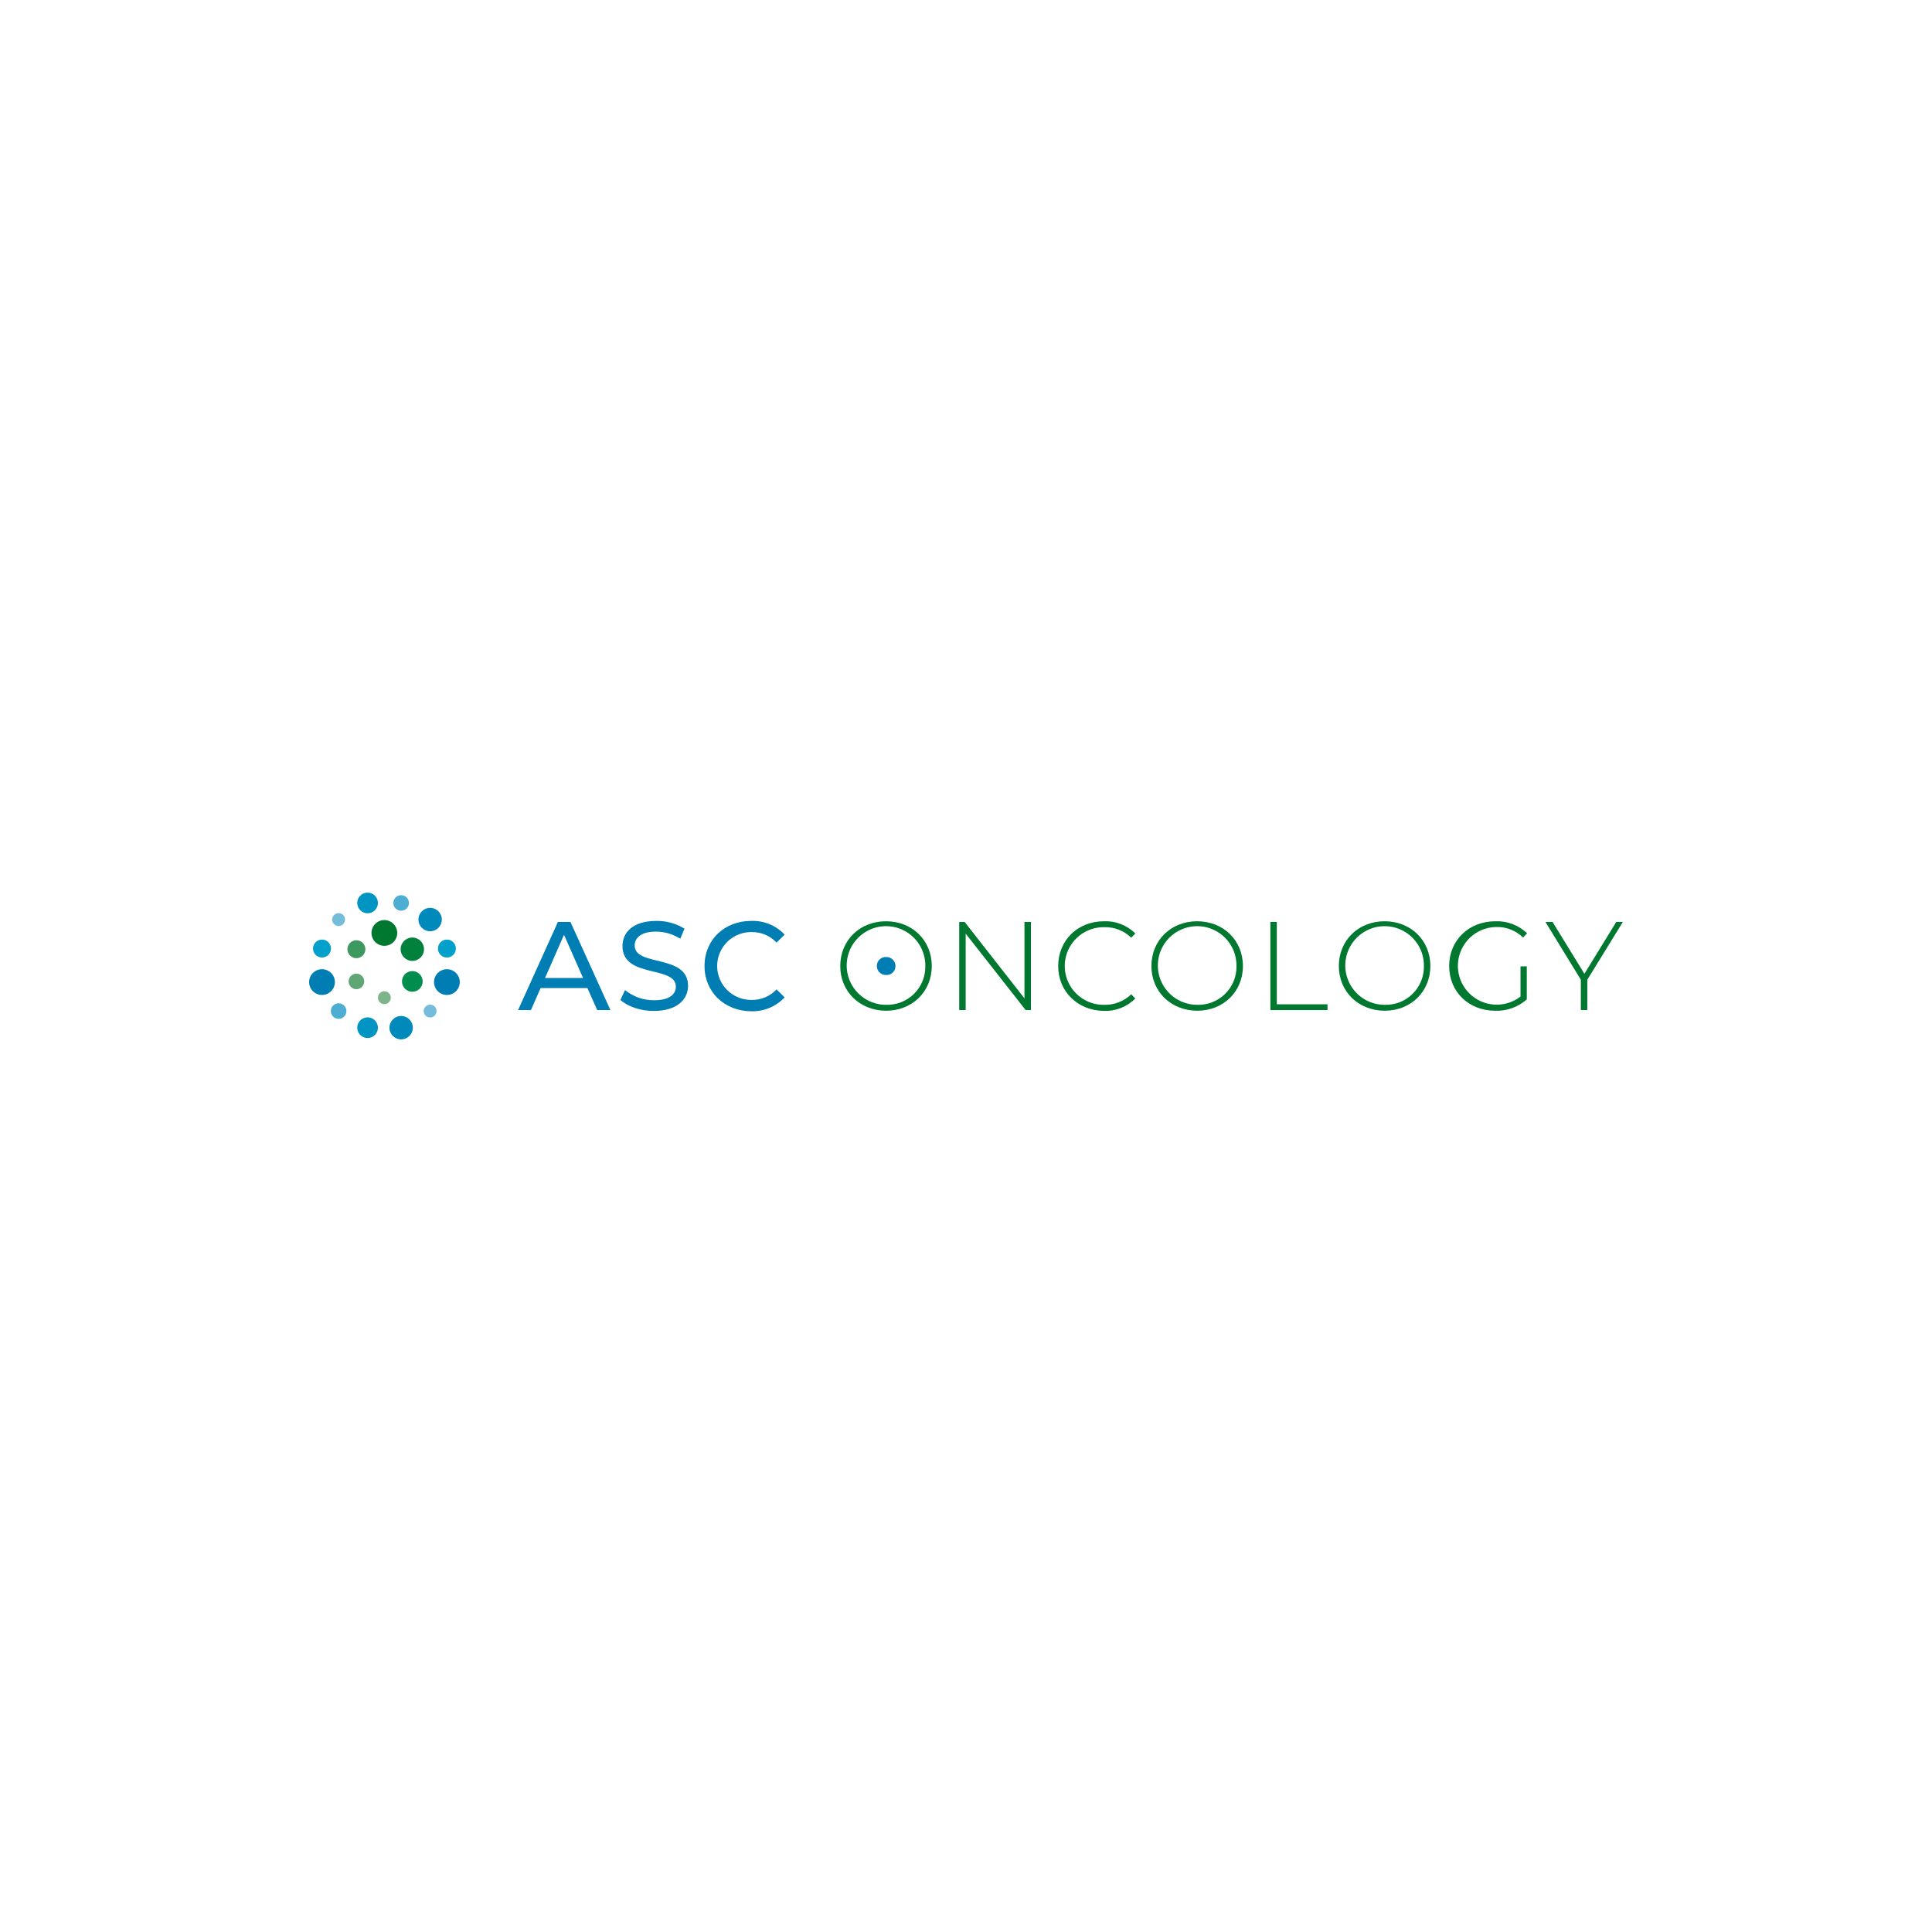
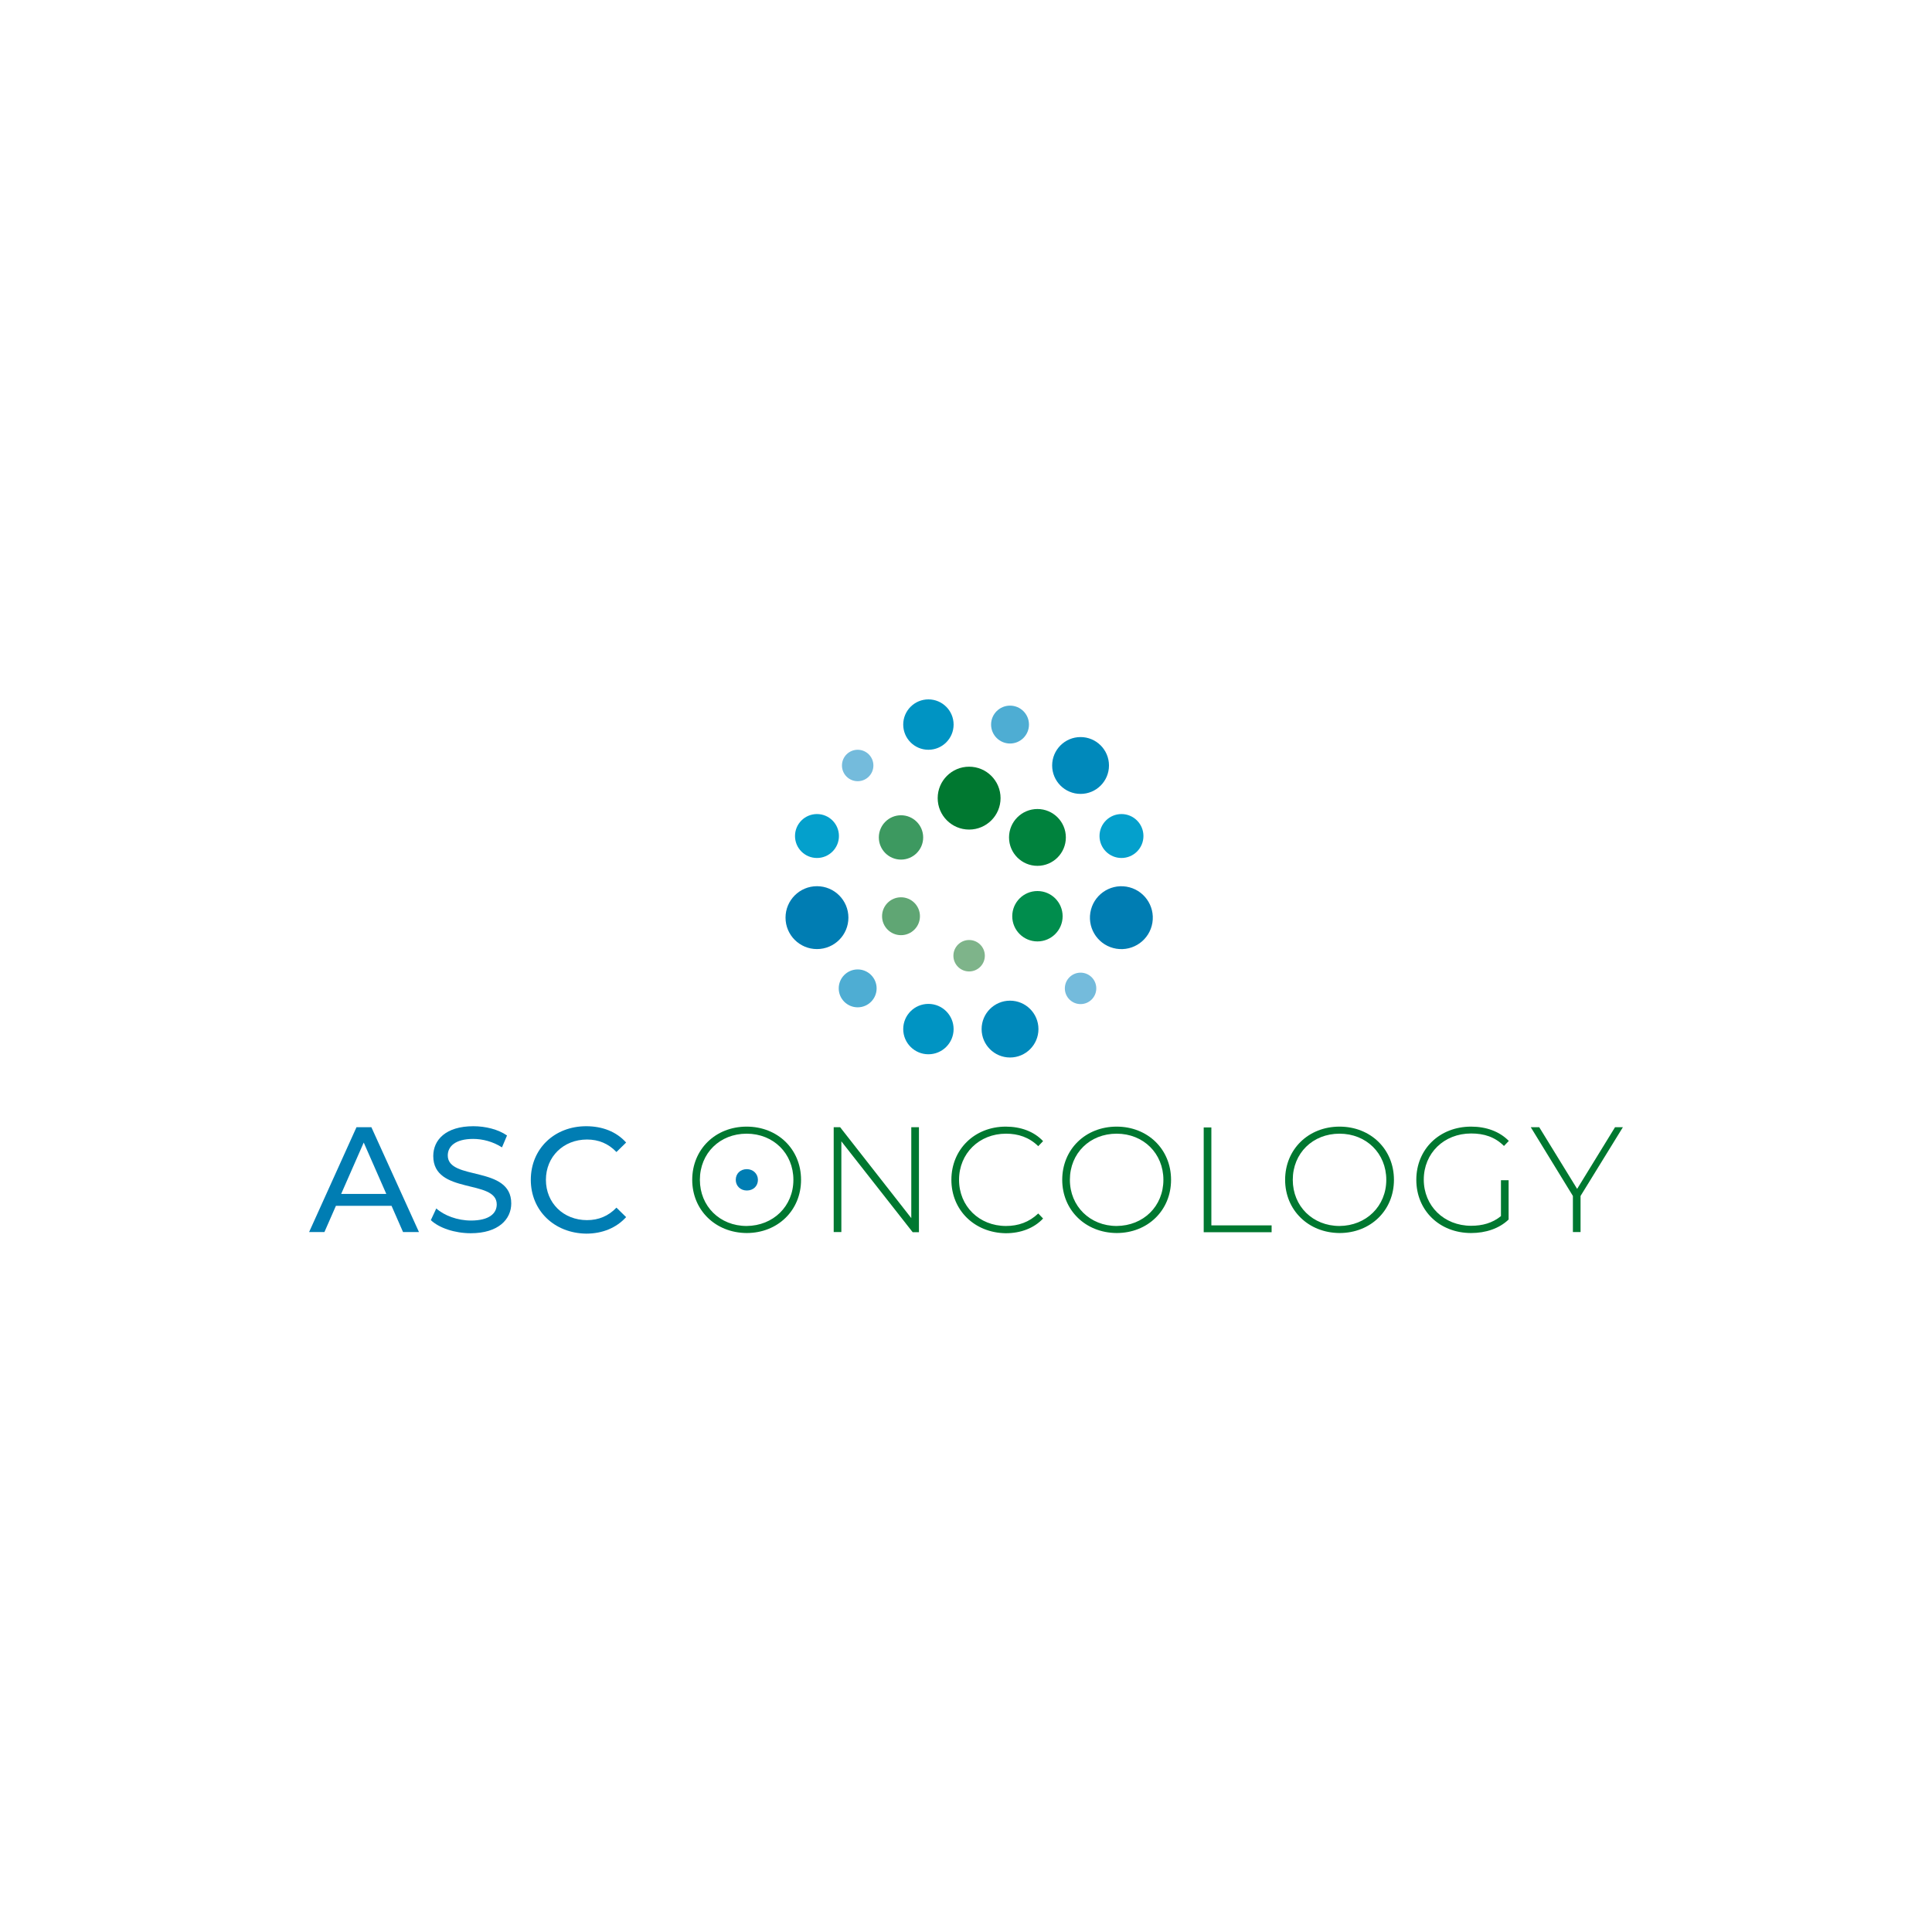
- <svg xmlns="http://www.w3.org/2000/svg" width="500" height="500" viewBox="0 0 500 500">
-   <defs>
-     <clipPath id="clip-ASC_Oncology">
-       <rect width="500" height="500" />
-     </clipPath>
-   </defs>
-   <g id="ASC_Oncology" data-name="ASC Oncology" clip-path="url(#clip-ASC_Oncology)">
-     <g id="ASC_Oncology-2" data-name="ASC_Oncology" transform="translate(14.6 177.908)">
-       <g id="Ebene_1" transform="translate(119.479 60.425)">
-         <g id="Gruppe_3694" data-name="Gruppe 3694">
-           <g id="Gruppe_3690" data-name="Gruppe 3690">
-             <path id="Pfad_7918" data-name="Pfad 7918" d="M206.639,87.505H194.533l-2.5,5.7H188.7L199.007,70.4h3.246L212.6,93.207h-3.421Zm-1.14-2.632-4.912-11.14-4.912,11.184H205.5Z" transform="translate(-188.7 -70.137)" fill="#007db3" />
-             <path id="Pfad_7919" data-name="Pfad 7919" d="M249.1,90.239l1.184-2.544a11.784,11.784,0,0,0,7.544,2.632c3.947,0,5.614-1.535,5.614-3.509,0-5.57-13.816-2.061-13.816-10.526,0-3.509,2.719-6.491,8.728-6.491a13.272,13.272,0,0,1,7.325,2.018l-1.1,2.588a11.771,11.771,0,0,0-6.272-1.842c-3.86,0-5.526,1.623-5.526,3.6,0,5.57,13.816,2.105,13.816,10.439,0,3.465-2.807,6.491-8.816,6.491C254.319,93.133,250.942,91.949,249.1,90.239Z" transform="translate(-222.609 -69.8)" fill="#007db3" />
-             <path id="Pfad_7920" data-name="Pfad 7920" d="M298.7,81.467c0-6.754,5.132-11.667,12.061-11.667a11.275,11.275,0,0,1,8.684,3.553l-2.105,2.061a8.492,8.492,0,0,0-6.4-2.719,8.774,8.774,0,1,0,0,17.544,8.492,8.492,0,0,0,6.4-2.719l2.105,2.061a11.4,11.4,0,0,1-8.684,3.6C303.832,93.133,298.7,88.177,298.7,81.467Z" transform="translate(-250.454 -69.8)" fill="#007db3" />
-             <path id="Pfad_7921" data-name="Pfad 7921" d="M378.8,81.579C378.8,74.956,383.844,70,390.642,70c6.754,0,11.842,4.912,11.842,11.579S397.4,93.158,390.642,93.158C383.844,93.114,378.8,88.2,378.8,81.579Zm22.018,0a10.176,10.176,0,1,0-10.175,10.044A9.858,9.858,0,0,0,400.818,81.579Z" transform="translate(-295.423 -69.912)" fill="#007830" />
-             <path id="Pfad_7922" data-name="Pfad 7922" d="M467.553,70.4V93.207h-1.36L450.667,73.426V93.207H449V70.4h1.4l15.482,19.781V70.4Z" transform="translate(-334.833 -70.137)" fill="#007830" />
-             <path id="Pfad_7923" data-name="Pfad 7923" d="M507.4,81.579C507.4,74.956,512.444,70,519.242,70a10.87,10.87,0,0,1,8.114,3.158l-1.053,1.1a9.581,9.581,0,0,0-7.018-2.719,10.045,10.045,0,1,0,0,20.088A9.761,9.761,0,0,0,526.3,88.9l1.053,1.1a10.9,10.9,0,0,1-8.114,3.2C512.444,93.114,507.4,88.2,507.4,81.579Z" transform="translate(-367.619 -69.912)" fill="#007830" />
-             <path id="Pfad_7924" data-name="Pfad 7924" d="M562.4,81.579C562.4,74.956,567.444,70,574.242,70c6.754,0,11.842,4.912,11.842,11.579S581,93.158,574.242,93.158C567.444,93.114,562.4,88.2,562.4,81.579Zm22.018,0a10.176,10.176,0,1,0-10.175,10.044A9.858,9.858,0,0,0,584.418,81.579Z" transform="translate(-398.496 -69.912)" fill="#007830" />
-             <path id="Pfad_7925" data-name="Pfad 7925" d="M632.6,70.4h1.667V91.716h13.114v1.491H632.6Z" transform="translate(-437.907 -70.137)" fill="#007830" />
-             <path id="Pfad_7926" data-name="Pfad 7926" d="M673,81.579C673,74.956,678.044,70,684.842,70c6.754,0,11.842,4.912,11.842,11.579S691.6,93.158,684.842,93.158C678.044,93.114,673,88.2,673,81.579Zm22.018,0a10.176,10.176,0,1,0-10.175,10.044A9.858,9.858,0,0,0,695.018,81.579Z" transform="translate(-460.588 -69.912)" fill="#007830" />
-             <path id="Pfad_7927" data-name="Pfad 7927" d="M756.609,81.667h1.579v8.553a11.654,11.654,0,0,1-8.158,2.939c-6.886,0-11.93-4.912-11.93-11.579S743.188,70,750.074,70a11.216,11.216,0,0,1,8.2,3.114l-1.053,1.1a9.509,9.509,0,0,0-7.149-2.719,10.049,10.049,0,1,0,6.491,17.982V81.667Z" transform="translate(-497.135 -69.912)" fill="#007830" />
-             <path id="Pfad_7928" data-name="Pfad 7928" d="M805.733,85.356v7.851h-1.667V85.356L794.9,70.4h1.842l8.246,13.421L813.233,70.4h1.711Z" transform="translate(-529.023 -70.137)" fill="#007830" />
-           </g>
-           <g id="Gruppe_3693" data-name="Gruppe 3693" transform="translate(92.851 9.342)">
-             <g id="Gruppe_3692" data-name="Gruppe 3692">
-               <g id="Gruppe_3691" data-name="Gruppe 3691">
-                 <path id="Pfad_7929" data-name="Pfad 7929" d="M400.4,93.425a2.281,2.281,0,0,1,2.412-2.325,2.333,2.333,0,0,1,2.412,2.325,2.281,2.281,0,0,1-2.412,2.325A2.307,2.307,0,0,1,400.4,93.425Z" transform="translate(-400.4 -91.1)" fill="#007db3" />
-               </g>
-             </g>
-           </g>
-         </g>
-       </g>
-       <g id="Ebene_2" transform="translate(65.4 53.1)">
-         <g id="Gruppe_3709" data-name="Gruppe 3709">
-           <g id="Gruppe_3708" data-name="Gruppe 3708">
-             <g id="Gruppe_3698" data-name="Gruppe 3698" transform="translate(9.912 7.105)">
-               <g id="Gruppe_3695" data-name="Gruppe 3695" transform="translate(0 5.219)">
-                 <circle id="Ellipse_721" data-name="Ellipse 721" cx="2.675" cy="2.675" r="2.675" transform="translate(14.123 7.982)" fill="#008d4d" />
-                 <circle id="Ellipse_722" data-name="Ellipse 722" cx="2.325" cy="2.325" r="2.325" fill="#3d9960" />
-               </g>
-               <g id="Gruppe_3696" data-name="Gruppe 3696" transform="translate(6.228)">
-                 <circle id="Ellipse_723" data-name="Ellipse 723" cx="1.667" cy="1.667" r="1.667" transform="translate(1.667 18.421)" fill="#7eb48a" />
-                 <circle id="Ellipse_724" data-name="Ellipse 724" cx="3.333" cy="3.333" r="3.333" fill="#007830" />
-               </g>
-               <g id="Gruppe_3697" data-name="Gruppe 3697" transform="translate(0.307 4.518)">
-                 <circle id="Ellipse_725" data-name="Ellipse 725" cx="2.018" cy="2.018" r="2.018" transform="translate(0 9.342)" fill="#60a674" />
-                 <circle id="Ellipse_726" data-name="Ellipse 726" cx="3.026" cy="3.026" r="3.026" transform="translate(13.465)" fill="#00823d" />
-               </g>
-             </g>
-             <g id="Gruppe_3707" data-name="Gruppe 3707">
-               <g id="Gruppe_3699" data-name="Gruppe 3699" transform="translate(1.009 12.149)">
-                 <circle id="Ellipse_727" data-name="Ellipse 727" cx="3.333" cy="3.333" r="3.333" transform="translate(31.316 7.675)" fill="#007db3" />
-                 <circle id="Ellipse_728" data-name="Ellipse 728" cx="2.325" cy="2.325" r="2.325" fill="#04a0cc" />
-               </g>
-               <g id="Gruppe_3700" data-name="Gruppe 3700" transform="translate(5.965 5.307)">
-                 <circle id="Ellipse_729" data-name="Ellipse 729" cx="1.667" cy="1.667" r="1.667" transform="translate(23.684 23.684)" fill="#74bbdc" />
-                 <circle id="Ellipse_730" data-name="Ellipse 730" cx="1.667" cy="1.667" r="1.667" fill="#74bbdc" />
-               </g>
-               <g id="Gruppe_3701" data-name="Gruppe 3701" transform="translate(12.456)">
-                 <circle id="Ellipse_731" data-name="Ellipse 731" cx="3.026" cy="3.026" r="3.026" transform="translate(8.333 31.93)" fill="#0089bb" />
-                 <circle id="Ellipse_732" data-name="Ellipse 732" cx="2.675" cy="2.675" r="2.675" fill="#0094c3" />
-               </g>
-               <g id="Gruppe_3702" data-name="Gruppe 3702" transform="translate(12.456 0.658)">
-                 <circle id="Ellipse_733" data-name="Ellipse 733" cx="2.675" cy="2.675" r="2.675" transform="translate(0 31.623)" fill="#0094c3" />
-                 <circle id="Ellipse_734" data-name="Ellipse 734" cx="2.018" cy="2.018" r="2.018" transform="translate(9.342)" fill="#4eadd3" />
-               </g>
-               <g id="Gruppe_3703" data-name="Gruppe 3703" transform="translate(5.614 3.947)">
-                 <circle id="Ellipse_735" data-name="Ellipse 735" cx="2.018" cy="2.018" r="2.018" transform="translate(0 24.693)" fill="#4eadd3" />
-                 <circle id="Ellipse_736" data-name="Ellipse 736" cx="3.026" cy="3.026" r="3.026" transform="translate(22.675)" fill="#0089bb" />
-               </g>
-               <g id="Gruppe_3706" data-name="Gruppe 3706" transform="translate(0 12.149)">
-                 <g id="Gruppe_3705" data-name="Gruppe 3705">
-                   <g id="Gruppe_3704" data-name="Gruppe 3704" transform="translate(0 7.675)">
-                     <circle id="Ellipse_737" data-name="Ellipse 737" cx="3.333" cy="3.333" r="3.333" fill="#007db3" />
-                   </g>
-                   <circle id="Ellipse_738" data-name="Ellipse 738" cx="2.325" cy="2.325" r="2.325" transform="translate(33.333)" fill="#04a0cc" />
-                 </g>
-               </g>
-             </g>
-           </g>
-         </g>
-       </g>
-     </g>
-   </g>
+ <svg xmlns="http://www.w3.org/2000/svg" width="500" height="500" viewBox="0 0 500 500" fill="none">
+   <path d="M101.331 312.066H86.937L83.964 318.847H80L92.257 291.726H96.116L108.425 318.847H104.304L101.331 312.066ZM99.975 308.989L94.134 295.69L88.293 308.989H99.975Z" fill="#007DB3" />
+   <path d="M111.502 315.769L112.91 312.744C114.944 314.57 118.386 315.874 121.881 315.874C126.575 315.874 128.556 314.048 128.556 311.701C128.556 305.077 112.128 309.25 112.128 299.184C112.128 295.011 115.361 291.465 122.506 291.465C125.688 291.465 128.974 292.299 131.216 293.864L129.913 296.941C127.566 295.429 124.853 294.751 122.454 294.751C117.865 294.751 115.883 296.68 115.883 299.027C115.883 305.651 132.312 301.531 132.312 311.44C132.312 315.561 128.974 319.159 121.828 319.159C117.708 319.159 113.64 317.803 111.502 315.769Z" fill="#007DB3" />
+   <path d="M137.371 305.338C137.371 297.306 143.473 291.465 151.713 291.465C155.886 291.465 159.537 292.873 162.04 295.689L159.537 298.141C157.45 295.95 154.895 294.907 151.922 294.907C145.82 294.907 141.282 299.34 141.282 305.338C141.282 311.336 145.82 315.769 151.922 315.769C154.895 315.769 157.45 314.726 159.537 312.536L162.04 314.987C159.537 317.751 155.938 319.264 151.713 319.264C143.473 319.159 137.371 313.318 137.371 305.338Z" fill="#007DB3" />
+   <path d="M179.147 305.338C179.147 297.463 185.145 291.569 193.229 291.569C201.261 291.569 207.311 297.411 207.311 305.338C207.311 313.266 201.261 319.107 193.229 319.107C185.145 319.055 179.147 313.162 179.147 305.338ZM205.329 305.338C205.329 298.506 200.166 293.395 193.229 293.395C186.292 293.395 181.129 298.454 181.129 305.338C181.129 312.171 186.292 317.282 193.229 317.282C200.114 317.23 205.329 312.171 205.329 305.338Z" fill="#007830" />
+   <path d="M237.822 291.778V318.899H236.205L217.742 295.377V318.847H215.76V291.726H217.429L235.84 315.248V291.726H237.822V291.778Z" fill="#007830" />
+   <path d="M246.219 305.338C246.219 297.463 252.217 291.569 260.301 291.569C264.16 291.569 267.602 292.821 269.949 295.325L268.698 296.628C266.351 294.334 263.534 293.395 260.353 293.395C253.416 293.395 248.201 298.506 248.201 305.338C248.201 312.171 253.416 317.282 260.353 317.282C263.534 317.282 266.351 316.291 268.698 314.048L269.949 315.352C267.602 317.856 264.16 319.159 260.301 319.159C252.217 319.055 246.219 313.214 246.219 305.338Z" fill="#007830" />
+   <path d="M274.904 305.338C274.904 297.463 280.902 291.569 288.986 291.569C297.018 291.569 303.068 297.411 303.068 305.338C303.068 313.266 297.018 319.107 288.986 319.107C280.902 319.055 274.904 313.162 274.904 305.338ZM301.086 305.338C301.086 298.506 295.923 293.395 288.986 293.395C282.049 293.395 276.886 298.454 276.886 305.338C276.886 312.171 282.101 317.282 288.986 317.282C295.923 317.23 301.086 312.171 301.086 305.338Z" fill="#007830" />
+   <path d="M311.517 291.778H313.499V317.125H329.093V318.899H311.517V291.778Z" fill="#007830" />
+   <path d="M332.588 305.338C332.588 297.463 338.586 291.569 346.67 291.569C354.702 291.569 360.752 297.411 360.752 305.338C360.752 313.266 354.702 319.107 346.67 319.107C338.586 319.055 332.588 313.162 332.588 305.338ZM358.77 305.338C358.77 298.506 353.606 293.395 346.67 293.395C339.733 293.395 334.57 298.454 334.57 305.338C334.57 312.171 339.733 317.282 346.67 317.282C353.554 317.23 358.77 312.171 358.77 305.338Z" fill="#007830" />
+   <path d="M388.55 305.443H390.428V315.613C387.977 317.96 384.482 319.107 380.727 319.107C372.539 319.107 366.541 313.266 366.541 305.338C366.541 297.411 372.539 291.569 380.727 291.569C384.639 291.569 388.081 292.821 390.48 295.272L389.228 296.576C386.881 294.229 384.065 293.343 380.727 293.343C373.686 293.343 368.471 298.454 368.471 305.286C368.471 312.066 373.686 317.23 380.727 317.23C383.596 317.23 386.203 316.552 388.446 314.726V305.443H388.55Z" fill="#007830" />
+   <path d="M409.047 309.511V318.847H407.065V309.511L396.165 291.726H398.356L408.161 307.685L417.966 291.726H420L409.047 309.511Z" fill="#007830" />
+   <path d="M190.413 305.338C190.413 303.722 191.612 302.574 193.281 302.574C194.898 302.574 196.15 303.774 196.15 305.338C196.15 306.955 194.95 308.103 193.281 308.103C191.612 308.103 190.413 306.903 190.413 305.338Z" fill="#007DB3" />
+   <path d="M268.488 243.638C272.089 243.638 275.008 240.72 275.008 237.119C275.008 233.518 272.089 230.6 268.488 230.6C264.888 230.6 261.969 233.518 261.969 237.119C261.969 240.72 264.888 243.638 268.488 243.638Z" fill="#008D4D" />
+   <path d="M233.179 222.463C236.348 222.463 238.917 219.895 238.917 216.726C238.917 213.558 236.348 210.989 233.179 210.989C230.011 210.989 227.442 213.558 227.442 216.726C227.442 219.895 230.011 222.463 233.179 222.463Z" fill="#3D9960" />
+   <path d="M250.808 251.41C253.055 251.41 254.876 249.588 254.876 247.341C254.876 245.095 253.055 243.273 250.808 243.273C248.561 243.273 246.74 245.095 246.74 247.341C246.74 249.588 248.561 251.41 250.808 251.41Z" fill="#7EB48A" />
+   <path d="M250.808 214.692C255.301 214.692 258.944 211.05 258.944 206.556C258.944 202.063 255.301 198.42 250.808 198.42C246.314 198.42 242.672 202.063 242.672 206.556C242.672 211.05 246.314 214.692 250.808 214.692Z" fill="#007830" />
+   <path d="M233.179 242.022C235.887 242.022 238.082 239.827 238.082 237.119C238.082 234.412 235.887 232.217 233.179 232.217C230.472 232.217 228.277 234.412 228.277 237.119C228.277 239.827 230.472 242.022 233.179 242.022Z" fill="#60A674" />
+   <path d="M268.488 224.08C272.55 224.08 275.842 220.788 275.842 216.726C275.842 212.665 272.55 209.372 268.488 209.372C264.427 209.372 261.135 212.665 261.135 216.726C261.135 220.788 264.427 224.08 268.488 224.08Z" fill="#00823D" />
+   <path d="M298.24 238.798C298.96 234.362 295.948 230.183 291.512 229.463C287.077 228.743 282.898 231.755 282.178 236.191C281.458 240.626 284.47 244.806 288.906 245.526C293.341 246.245 297.52 243.233 298.24 238.798Z" fill="#007DB3" />
+   <path d="M211.431 222.046C214.57 222.046 217.116 219.501 217.116 216.361C217.116 213.221 214.57 210.676 211.431 210.676C208.291 210.676 205.746 213.221 205.746 216.361C205.746 219.501 208.291 222.046 211.431 222.046Z" fill="#04A0CC" />
+   <path d="M279.649 259.859C281.896 259.859 283.718 258.037 283.718 255.791C283.718 253.544 281.896 251.723 279.649 251.723C277.403 251.723 275.581 253.544 275.581 255.791C275.581 258.037 277.403 259.859 279.649 259.859Z" fill="#74BBDC" />
+   <path d="M221.966 202.175C224.213 202.175 226.034 200.354 226.034 198.107C226.034 195.86 224.213 194.039 221.966 194.039C219.719 194.039 217.898 195.86 217.898 198.107C217.898 200.354 219.719 202.175 221.966 202.175Z" fill="#74BBDC" />
+   <path d="M261.395 273.68C265.457 273.68 268.749 270.387 268.749 266.326C268.749 262.264 265.457 258.972 261.395 258.972C257.334 258.972 254.041 262.264 254.041 266.326C254.041 270.387 257.334 273.68 261.395 273.68Z" fill="#0089BB" />
+   <path d="M240.272 194.039C243.873 194.039 246.792 191.12 246.792 187.519C246.792 183.919 243.873 181 240.272 181C236.672 181 233.753 183.919 233.753 187.519C233.753 191.12 236.672 194.039 240.272 194.039Z" fill="#0094C3" />
+   <path d="M240.272 272.845C243.873 272.845 246.792 269.926 246.792 266.326C246.792 262.725 243.873 259.806 240.272 259.806C236.672 259.806 233.753 262.725 233.753 266.326C233.753 269.926 236.672 272.845 240.272 272.845Z" fill="#0094C3" />
+   <path d="M261.396 192.422C264.103 192.422 266.298 190.227 266.298 187.519C266.298 184.812 264.103 182.617 261.396 182.617C258.688 182.617 256.493 184.812 256.493 187.519C256.493 190.227 258.688 192.422 261.396 192.422Z" fill="#4EADD3" />
+   <path d="M221.966 260.693C224.673 260.693 226.868 258.498 226.868 255.791C226.868 253.083 224.673 250.888 221.966 250.888C219.258 250.888 217.063 253.083 217.063 255.791C217.063 258.498 219.258 260.693 221.966 260.693Z" fill="#4EADD3" />
+   <path d="M279.65 205.461C283.711 205.461 287.003 202.168 287.003 198.107C287.003 194.045 283.711 190.753 279.65 190.753C275.588 190.753 272.296 194.045 272.296 198.107C272.296 202.168 275.588 205.461 279.65 205.461Z" fill="#0089BB" />
+   <path d="M211.43 245.62C215.924 245.62 219.567 241.978 219.567 237.484C219.567 232.991 215.924 229.348 211.43 229.348C206.937 229.348 203.294 232.991 203.294 237.484C203.294 241.978 206.937 245.62 211.43 245.62Z" fill="#007DB3" />
+   <path d="M290.237 222.046C293.377 222.046 295.922 219.501 295.922 216.361C295.922 213.222 293.377 210.676 290.237 210.676C287.097 210.676 284.552 213.222 284.552 216.361C284.552 219.501 287.097 222.046 290.237 222.046Z" fill="#04A0CC" />
</svg>
